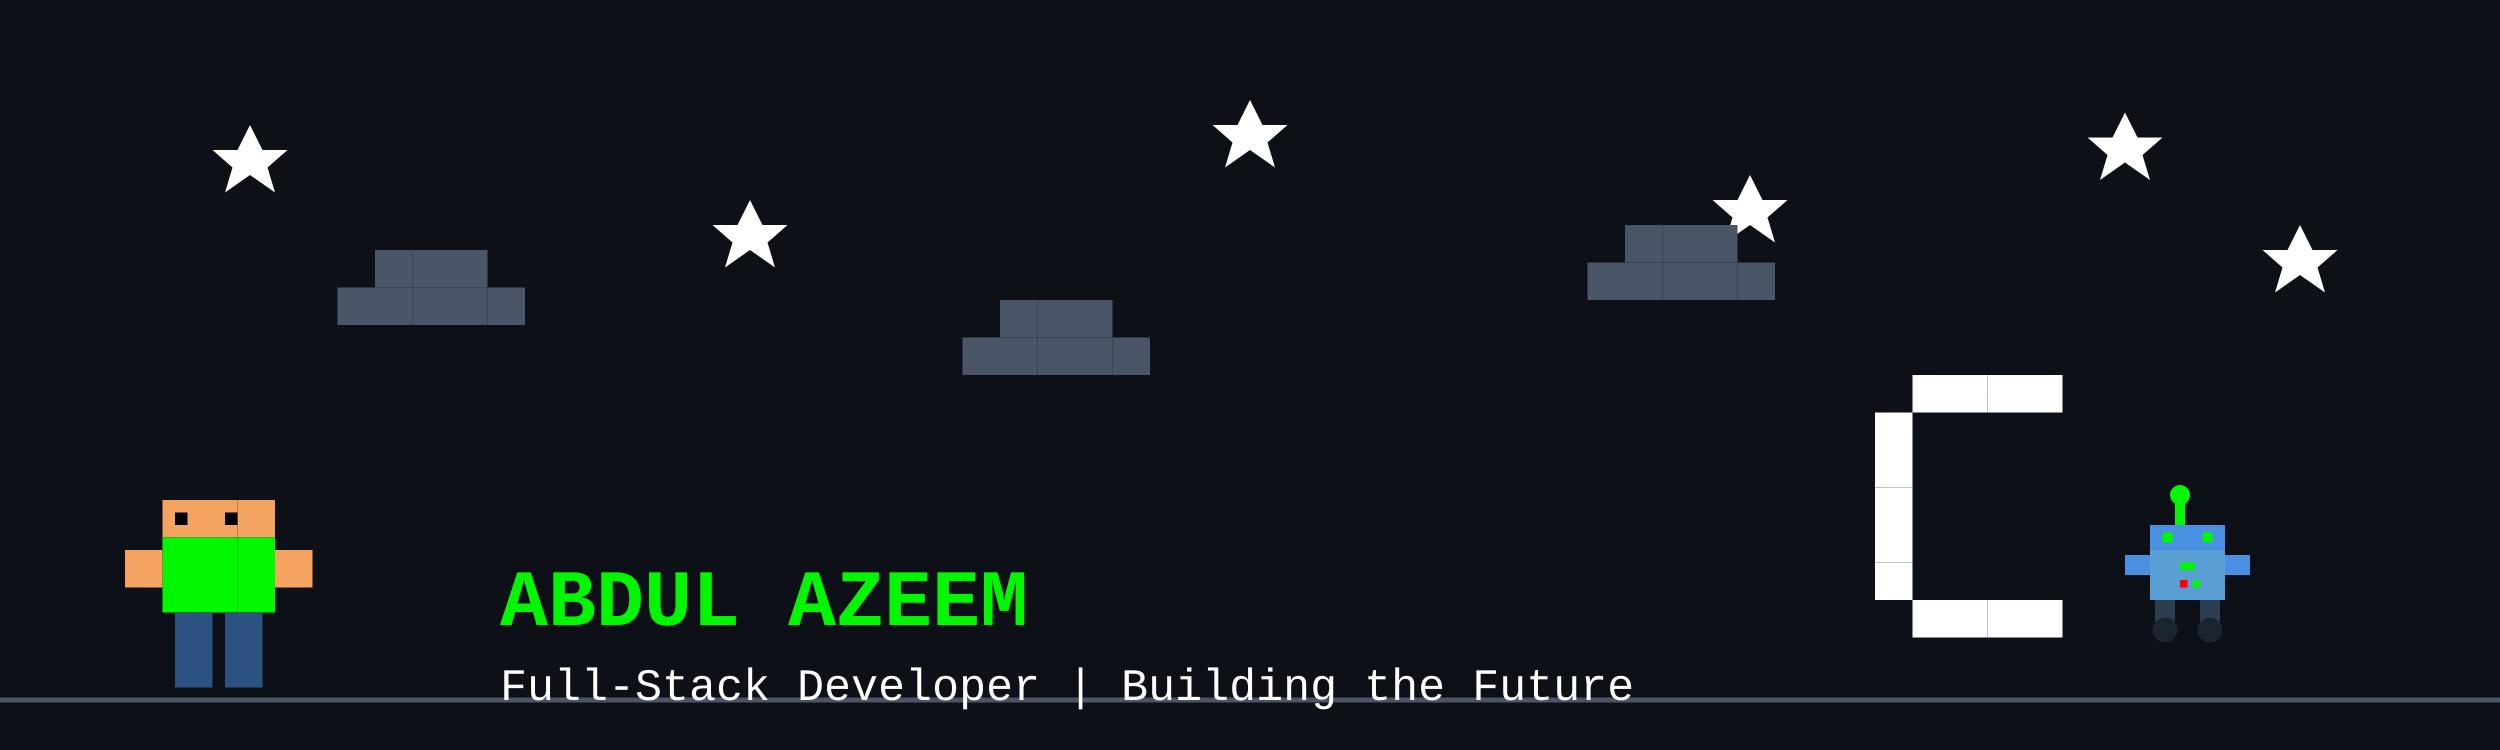
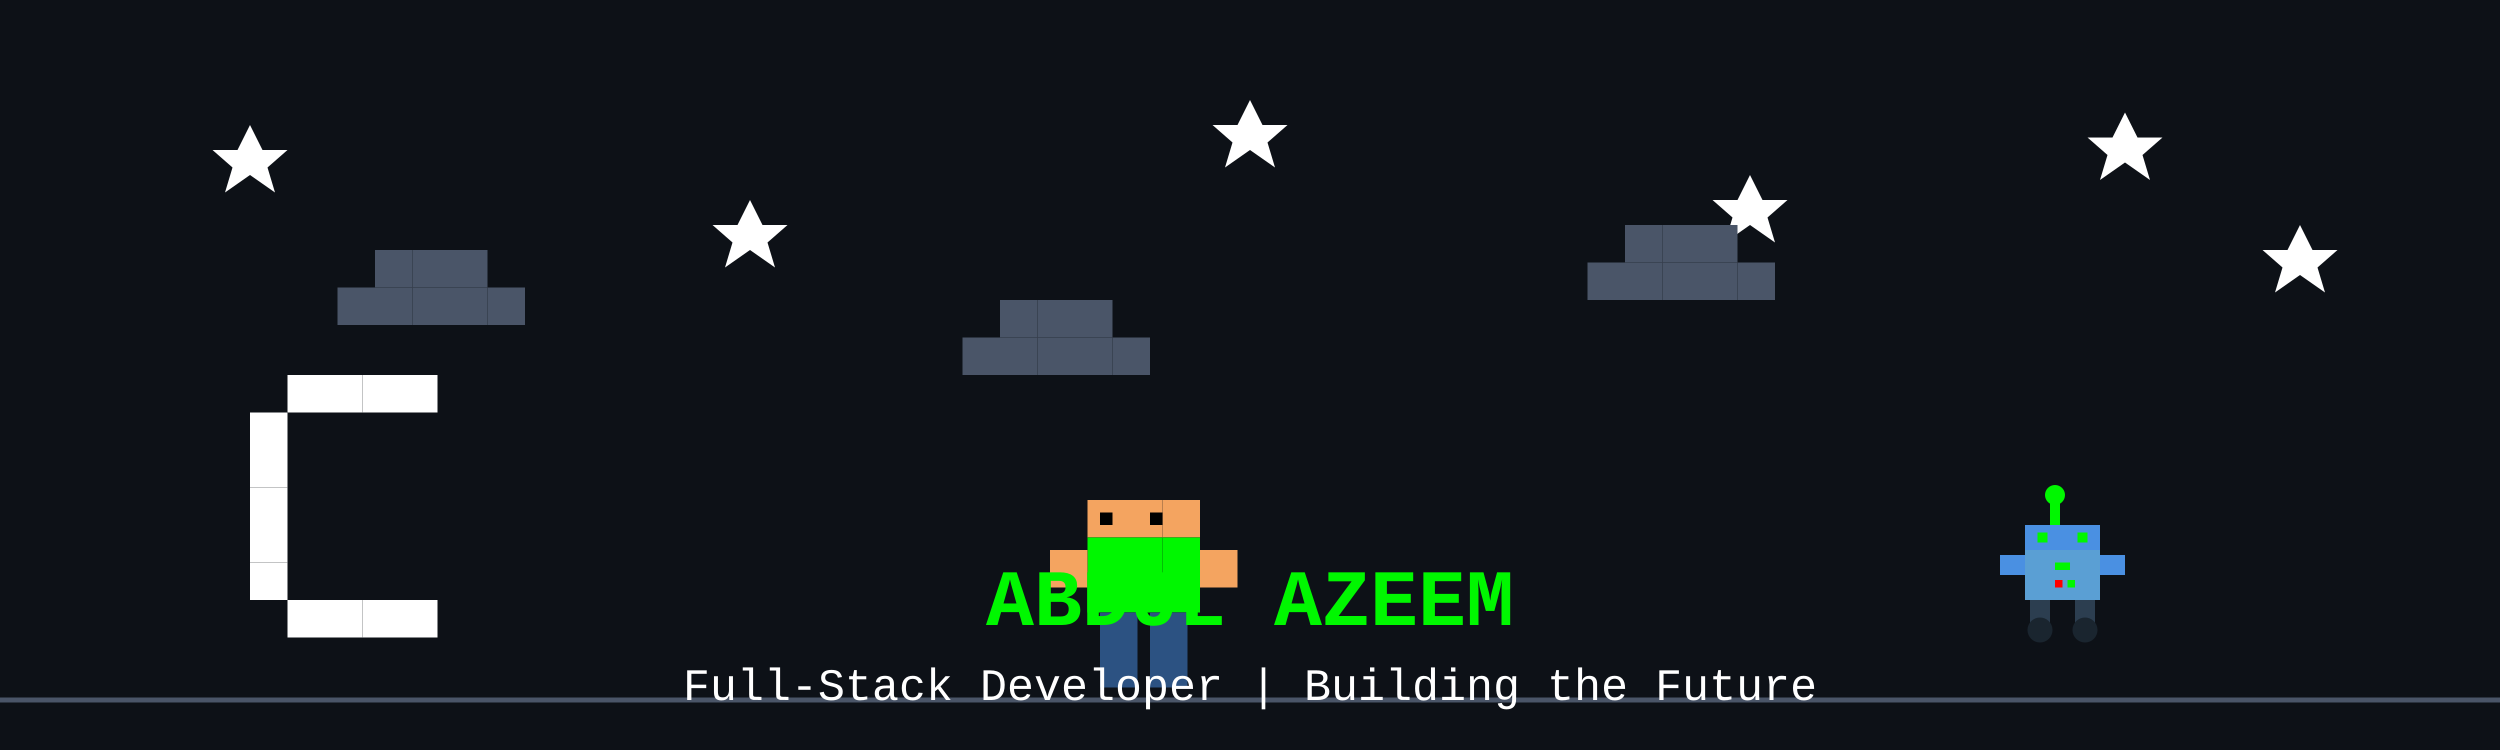
<svg xmlns="http://www.w3.org/2000/svg" width="1000" height="300">
  <defs>
    <style>
      @keyframes float {
        0%, 100% { transform: translateY(0px); }
        50% { transform: translateY(-20px); }
      }
      @keyframes twinkle {
        0%, 100% { opacity: 1; }
        50% { opacity: 0.3; }
      }
      @keyframes slide {
        0% { transform: translateX(0px); }
        100% { transform: translateX(-50px); }
      }
      @keyframes bounce {
        0%, 100% { transform: translateY(0px); }
        50% { transform: translateY(-10px); }
      }
      @keyframes blink {
        0%, 90%, 100% { opacity: 1; }
        95% { opacity: 0; }
      }
      .cloud { animation: float 6s ease-in-out infinite; }
      .cloud2 { animation: float 8s ease-in-out infinite; }
      .cloud3 { animation: float 7s ease-in-out infinite; }
      .star { animation: twinkle 2s ease-in-out infinite; }
      .star2 { animation: twinkle 3s ease-in-out infinite; }
      .star3 { animation: twinkle 2.5s ease-in-out infinite; }
      .character { animation: bounce 1s ease-in-out infinite; }
      .letter { animation: float 4s ease-in-out infinite; }
      .robot-eyes { animation: blink 3s ease-in-out infinite; }
    </style>
  </defs>
  <rect width="1000" height="300" fill="#0d1117" />
  <g class="star">
    <polygon points="100,50 105,60 115,60 107,67 110,77 100,70 90,77 93,67 85,60 95,60" fill="#ffffff" />
  </g>
  <g class="star2">
    <polygon points="300,80 305,90 315,90 307,97 310,107 300,100 290,107 293,97 285,90 295,90" fill="#ffffff" />
  </g>
  <g class="star3">
    <polygon points="500,40 505,50 515,50 507,57 510,67 500,60 490,67 493,57 485,50 495,50" fill="#ffffff" />
  </g>
  <g class="star">
    <polygon points="700,70 705,80 715,80 707,87 710,97 700,90 690,97 693,87 685,80 695,80" fill="#ffffff" />
  </g>
  <g class="star2">
    <polygon points="850,45 855,55 865,55 857,62 860,72 850,65 840,72 843,62 835,55 845,55" fill="#ffffff" />
  </g>
  <g class="star3">
    <polygon points="920,90 925,100 935,100 927,107 930,117 920,110 910,117 913,107 905,100 915,100" fill="#ffffff" />
  </g>
  <g class="cloud">
    <rect x="150" y="100" width="15" height="15" fill="#4a5568" />
    <rect x="165" y="100" width="15" height="15" fill="#4a5568" />
    <rect x="180" y="100" width="15" height="15" fill="#4a5568" />
    <rect x="135" y="115" width="15" height="15" fill="#4a5568" />
    <rect x="150" y="115" width="15" height="15" fill="#4a5568" />
    <rect x="165" y="115" width="15" height="15" fill="#4a5568" />
    <rect x="180" y="115" width="15" height="15" fill="#4a5568" />
    <rect x="195" y="115" width="15" height="15" fill="#4a5568" />
  </g>
  <g class="cloud2">
    <rect x="400" y="120" width="15" height="15" fill="#4a5568" />
    <rect x="415" y="120" width="15" height="15" fill="#4a5568" />
    <rect x="430" y="120" width="15" height="15" fill="#4a5568" />
    <rect x="385" y="135" width="15" height="15" fill="#4a5568" />
    <rect x="400" y="135" width="15" height="15" fill="#4a5568" />
    <rect x="415" y="135" width="15" height="15" fill="#4a5568" />
    <rect x="430" y="135" width="15" height="15" fill="#4a5568" />
    <rect x="445" y="135" width="15" height="15" fill="#4a5568" />
  </g>
  <g class="cloud3">
    <rect x="650" y="90" width="15" height="15" fill="#4a5568" />
    <rect x="665" y="90" width="15" height="15" fill="#4a5568" />
    <rect x="680" y="90" width="15" height="15" fill="#4a5568" />
    <rect x="635" y="105" width="15" height="15" fill="#4a5568" />
    <rect x="650" y="105" width="15" height="15" fill="#4a5568" />
    <rect x="665" y="105" width="15" height="15" fill="#4a5568" />
    <rect x="680" y="105" width="15" height="15" fill="#4a5568" />
    <rect x="695" y="105" width="15" height="15" fill="#4a5568" />
  </g>
-   <g class="letter" transform="translate(750, 150)">
+   <g class="letter" transform="translate(100, 150)">
    <rect x="15" y="0" width="15" height="15" fill="#ffffff" />
    <rect x="30" y="0" width="15" height="15" fill="#ffffff" />
    <rect x="45" y="0" width="15" height="15" fill="#ffffff" />
    <rect x="60" y="0" width="15" height="15" fill="#ffffff" />
    <rect x="0" y="15" width="15" height="15" fill="#ffffff" />
    <rect x="0" y="30" width="15" height="15" fill="#ffffff" />
    <rect x="0" y="45" width="15" height="15" fill="#ffffff" />
    <rect x="0" y="60" width="15" height="15" fill="#ffffff" />
    <rect x="0" y="75" width="15" height="15" fill="#ffffff" />
    <rect x="15" y="90" width="15" height="15" fill="#ffffff" />
    <rect x="30" y="90" width="15" height="15" fill="#ffffff" />
    <rect x="45" y="90" width="15" height="15" fill="#ffffff" />
    <rect x="60" y="90" width="15" height="15" fill="#ffffff" />
  </g>
-   <g class="character" transform="translate(50, 200)">
+   <g class="character" transform="translate(420, 200)">
    <rect x="15" y="0" width="15" height="15" fill="#f4a460" />
    <rect x="30" y="0" width="15" height="15" fill="#f4a460" />
    <rect x="45" y="0" width="15" height="15" fill="#f4a460" />
    <rect x="20" y="5" width="5" height="5" fill="#000000" />
    <rect x="40" y="5" width="5" height="5" fill="#000000" />
    <rect x="15" y="15" width="15" height="15" fill="#00f700" />
    <rect x="30" y="15" width="15" height="15" fill="#00f700" />
    <rect x="45" y="15" width="15" height="15" fill="#00f700" />
    <rect x="15" y="30" width="15" height="15" fill="#00f700" />
    <rect x="30" y="30" width="15" height="15" fill="#00f700" />
    <rect x="45" y="30" width="15" height="15" fill="#00f700" />
    <rect x="0" y="20" width="15" height="15" fill="#f4a460" />
    <rect x="60" y="20" width="15" height="15" fill="#f4a460" />
    <rect x="20" y="45" width="15" height="15" fill="#2c5282" />
    <rect x="40" y="45" width="15" height="15" fill="#2c5282" />
    <rect x="20" y="60" width="15" height="15" fill="#2c5282" />
    <rect x="40" y="60" width="15" height="15" fill="#2c5282" />
  </g>
-   <g class="character" transform="translate(850, 210)">
+   <g class="character" transform="translate(800, 210)">
    <rect x="20" y="-10" width="4" height="10" fill="#00f700" />
    <circle cx="22" cy="-12" r="4" fill="#00f700" />
    <rect x="10" y="0" width="10" height="10" fill="#4a90e2" />
    <rect x="20" y="0" width="10" height="10" fill="#4a90e2" />
    <rect x="30" y="0" width="10" height="10" fill="#4a90e2" />
    <g class="robot-eyes">
      <rect x="15" y="3" width="4" height="4" fill="#00f700" />
      <rect x="31" y="3" width="4" height="4" fill="#00f700" />
    </g>
    <rect x="10" y="10" width="10" height="10" fill="#5a9fd4" />
    <rect x="20" y="10" width="10" height="10" fill="#5a9fd4" />
    <rect x="30" y="10" width="10" height="10" fill="#5a9fd4" />
    <rect x="10" y="20" width="10" height="10" fill="#5a9fd4" />
    <rect x="20" y="20" width="10" height="10" fill="#5a9fd4" />
    <rect x="30" y="20" width="10" height="10" fill="#5a9fd4" />
    <rect x="22" y="15" width="6" height="3" fill="#00f700" />
    <rect x="22" y="22" width="3" height="3" fill="#ff0000" />
    <rect x="27" y="22" width="3" height="3" fill="#00f700" />
    <rect x="0" y="12" width="10" height="8" fill="#4a90e2" />
    <rect x="40" y="12" width="10" height="8" fill="#4a90e2" />
    <rect x="12" y="30" width="8" height="10" fill="#2c3e50" />
    <rect x="30" y="30" width="8" height="10" fill="#2c3e50" />
    <circle cx="16" cy="42" r="5" fill="#1a252f" />
    <circle cx="34" cy="42" r="5" fill="#1a252f" />
  </g>
  <line x1="0" y1="280" x2="1000" y2="280" stroke="#4a5568" stroke-width="2" />
-   <text x="200" y="250" font-family="'Courier New', monospace" font-size="32" font-weight="bold" fill="#00f700">
+   <text x="500" y="250" font-family="'Courier New', monospace" font-size="32" font-weight="bold" fill="#00f700" text-anchor="middle">
    ABDUL AZEEM
  </text>
-   <text x="200" y="280" font-family="'Courier New', monospace" font-size="18" fill="#ffffff">
+   <text x="500" y="280" font-family="'Courier New', monospace" font-size="18" fill="#ffffff" text-anchor="middle">
    Full-Stack Developer | Building the Future
  </text>
</svg>
